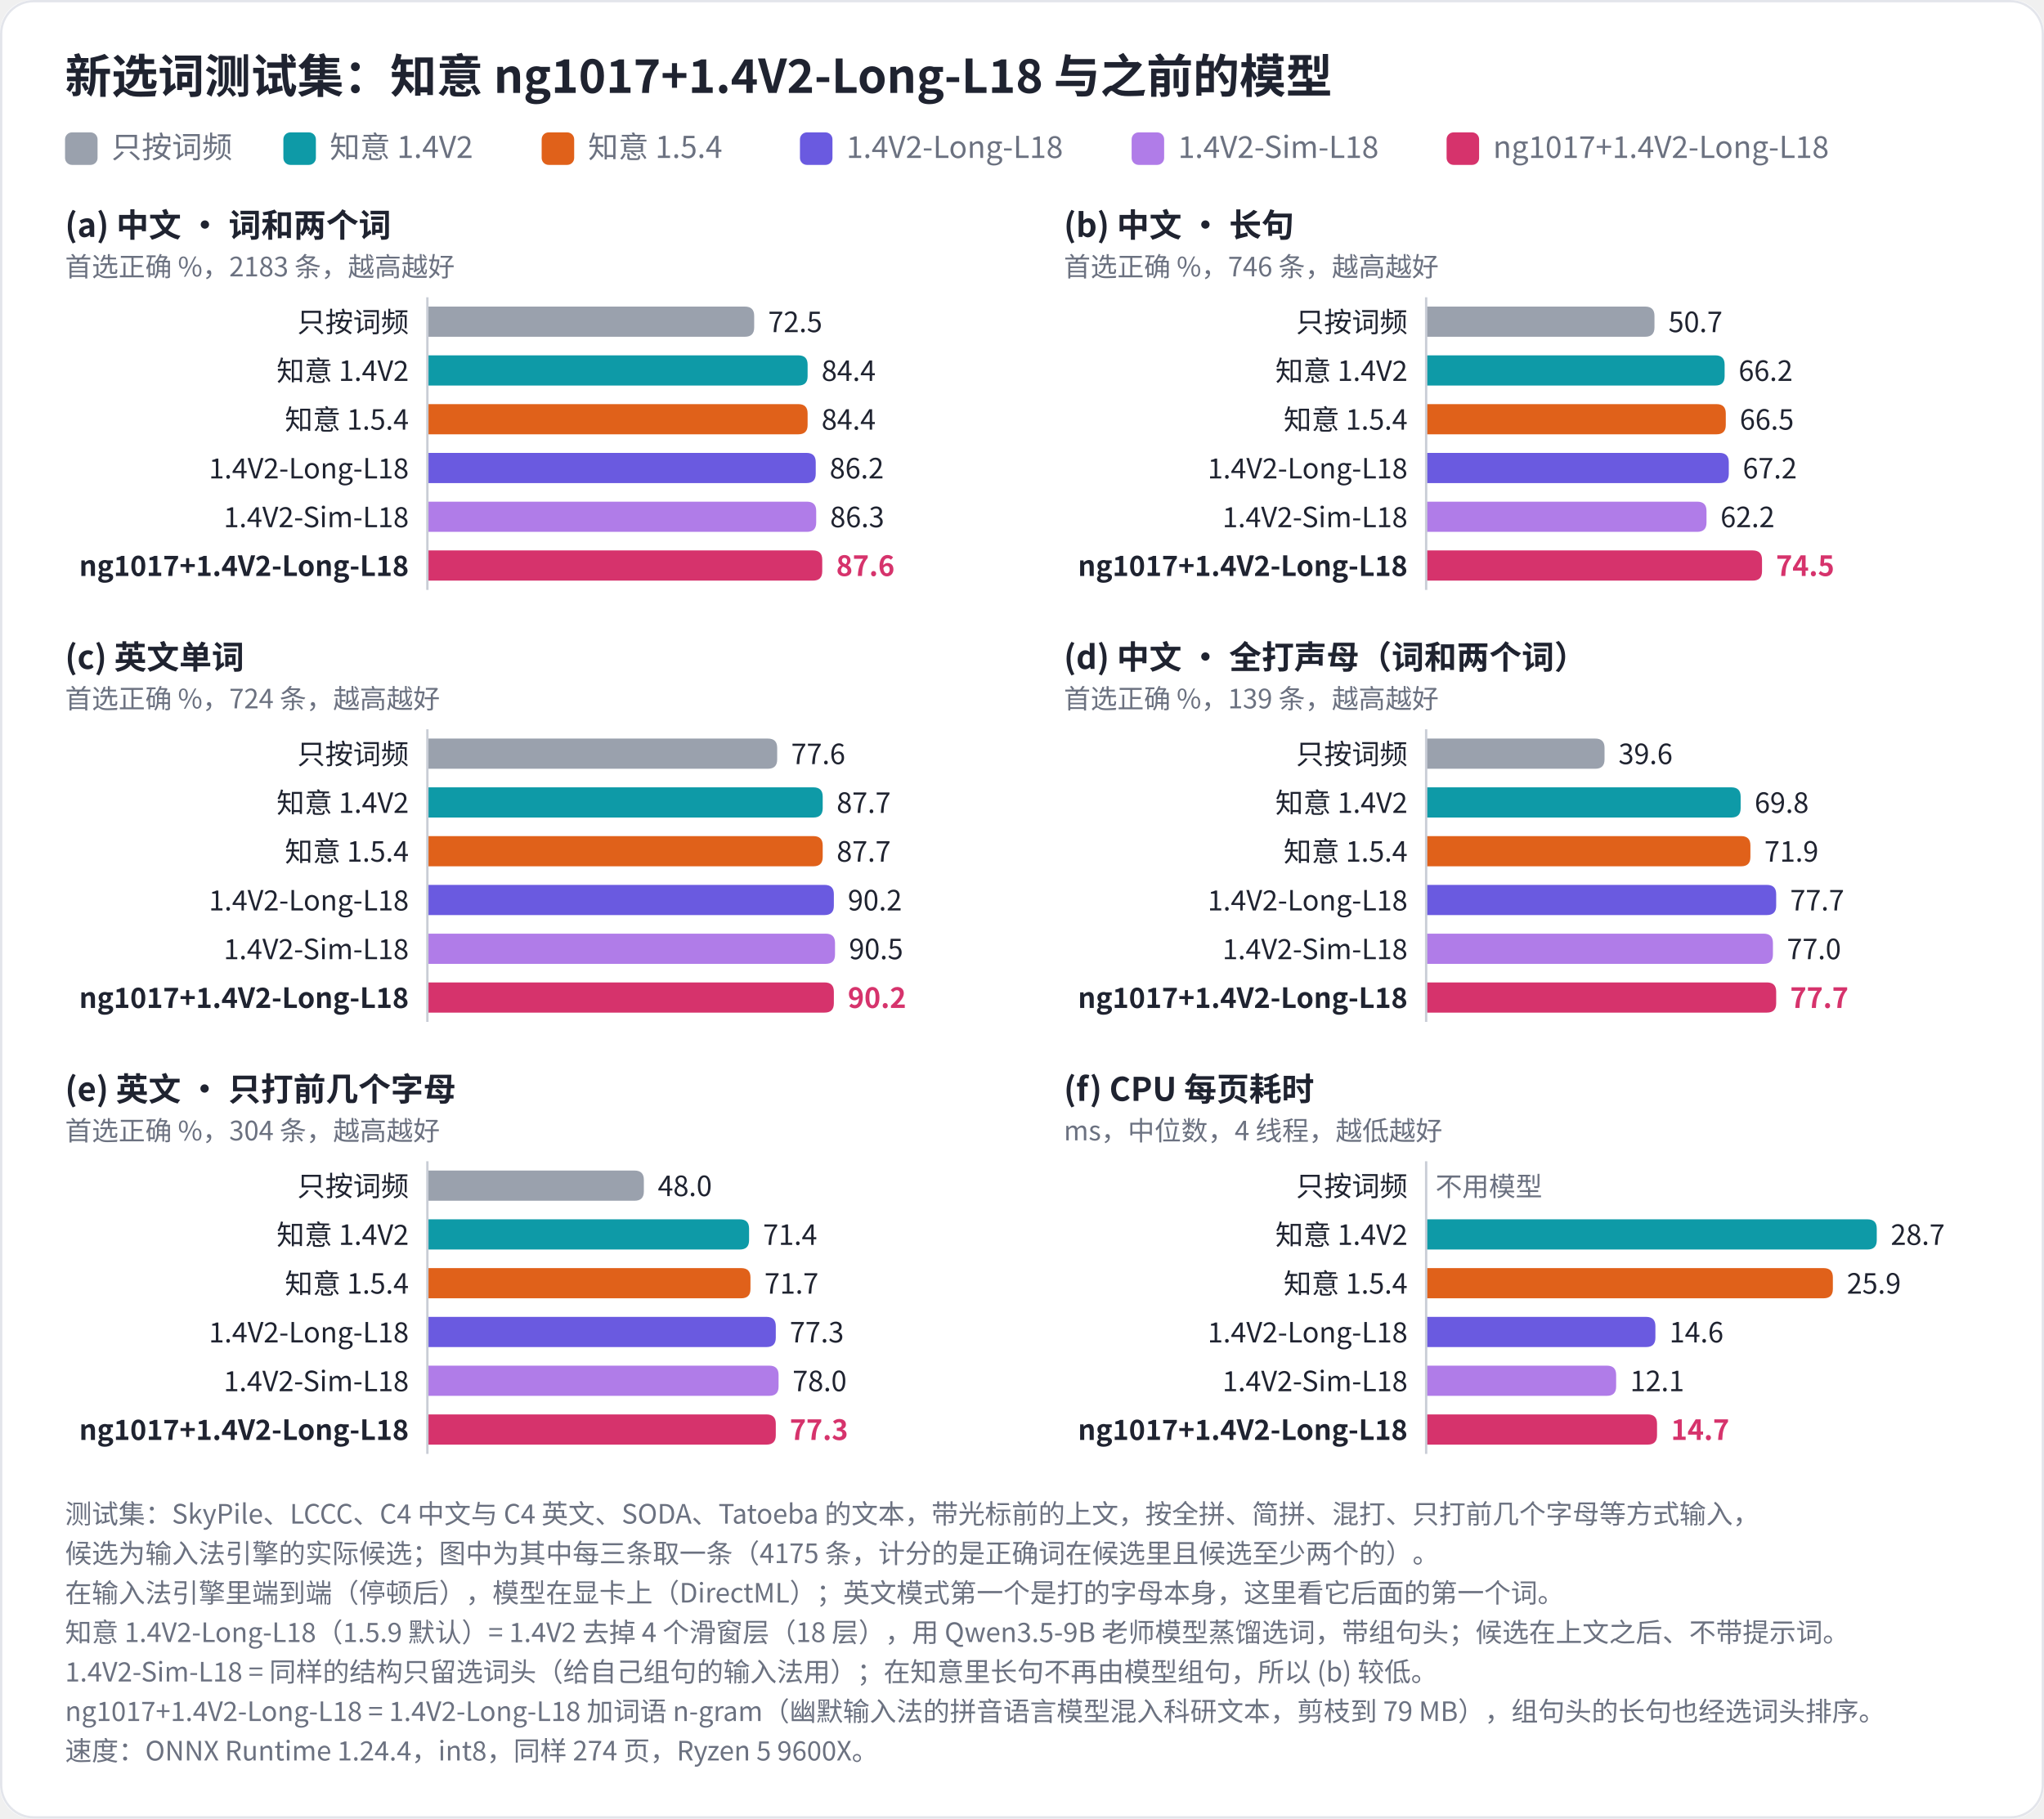
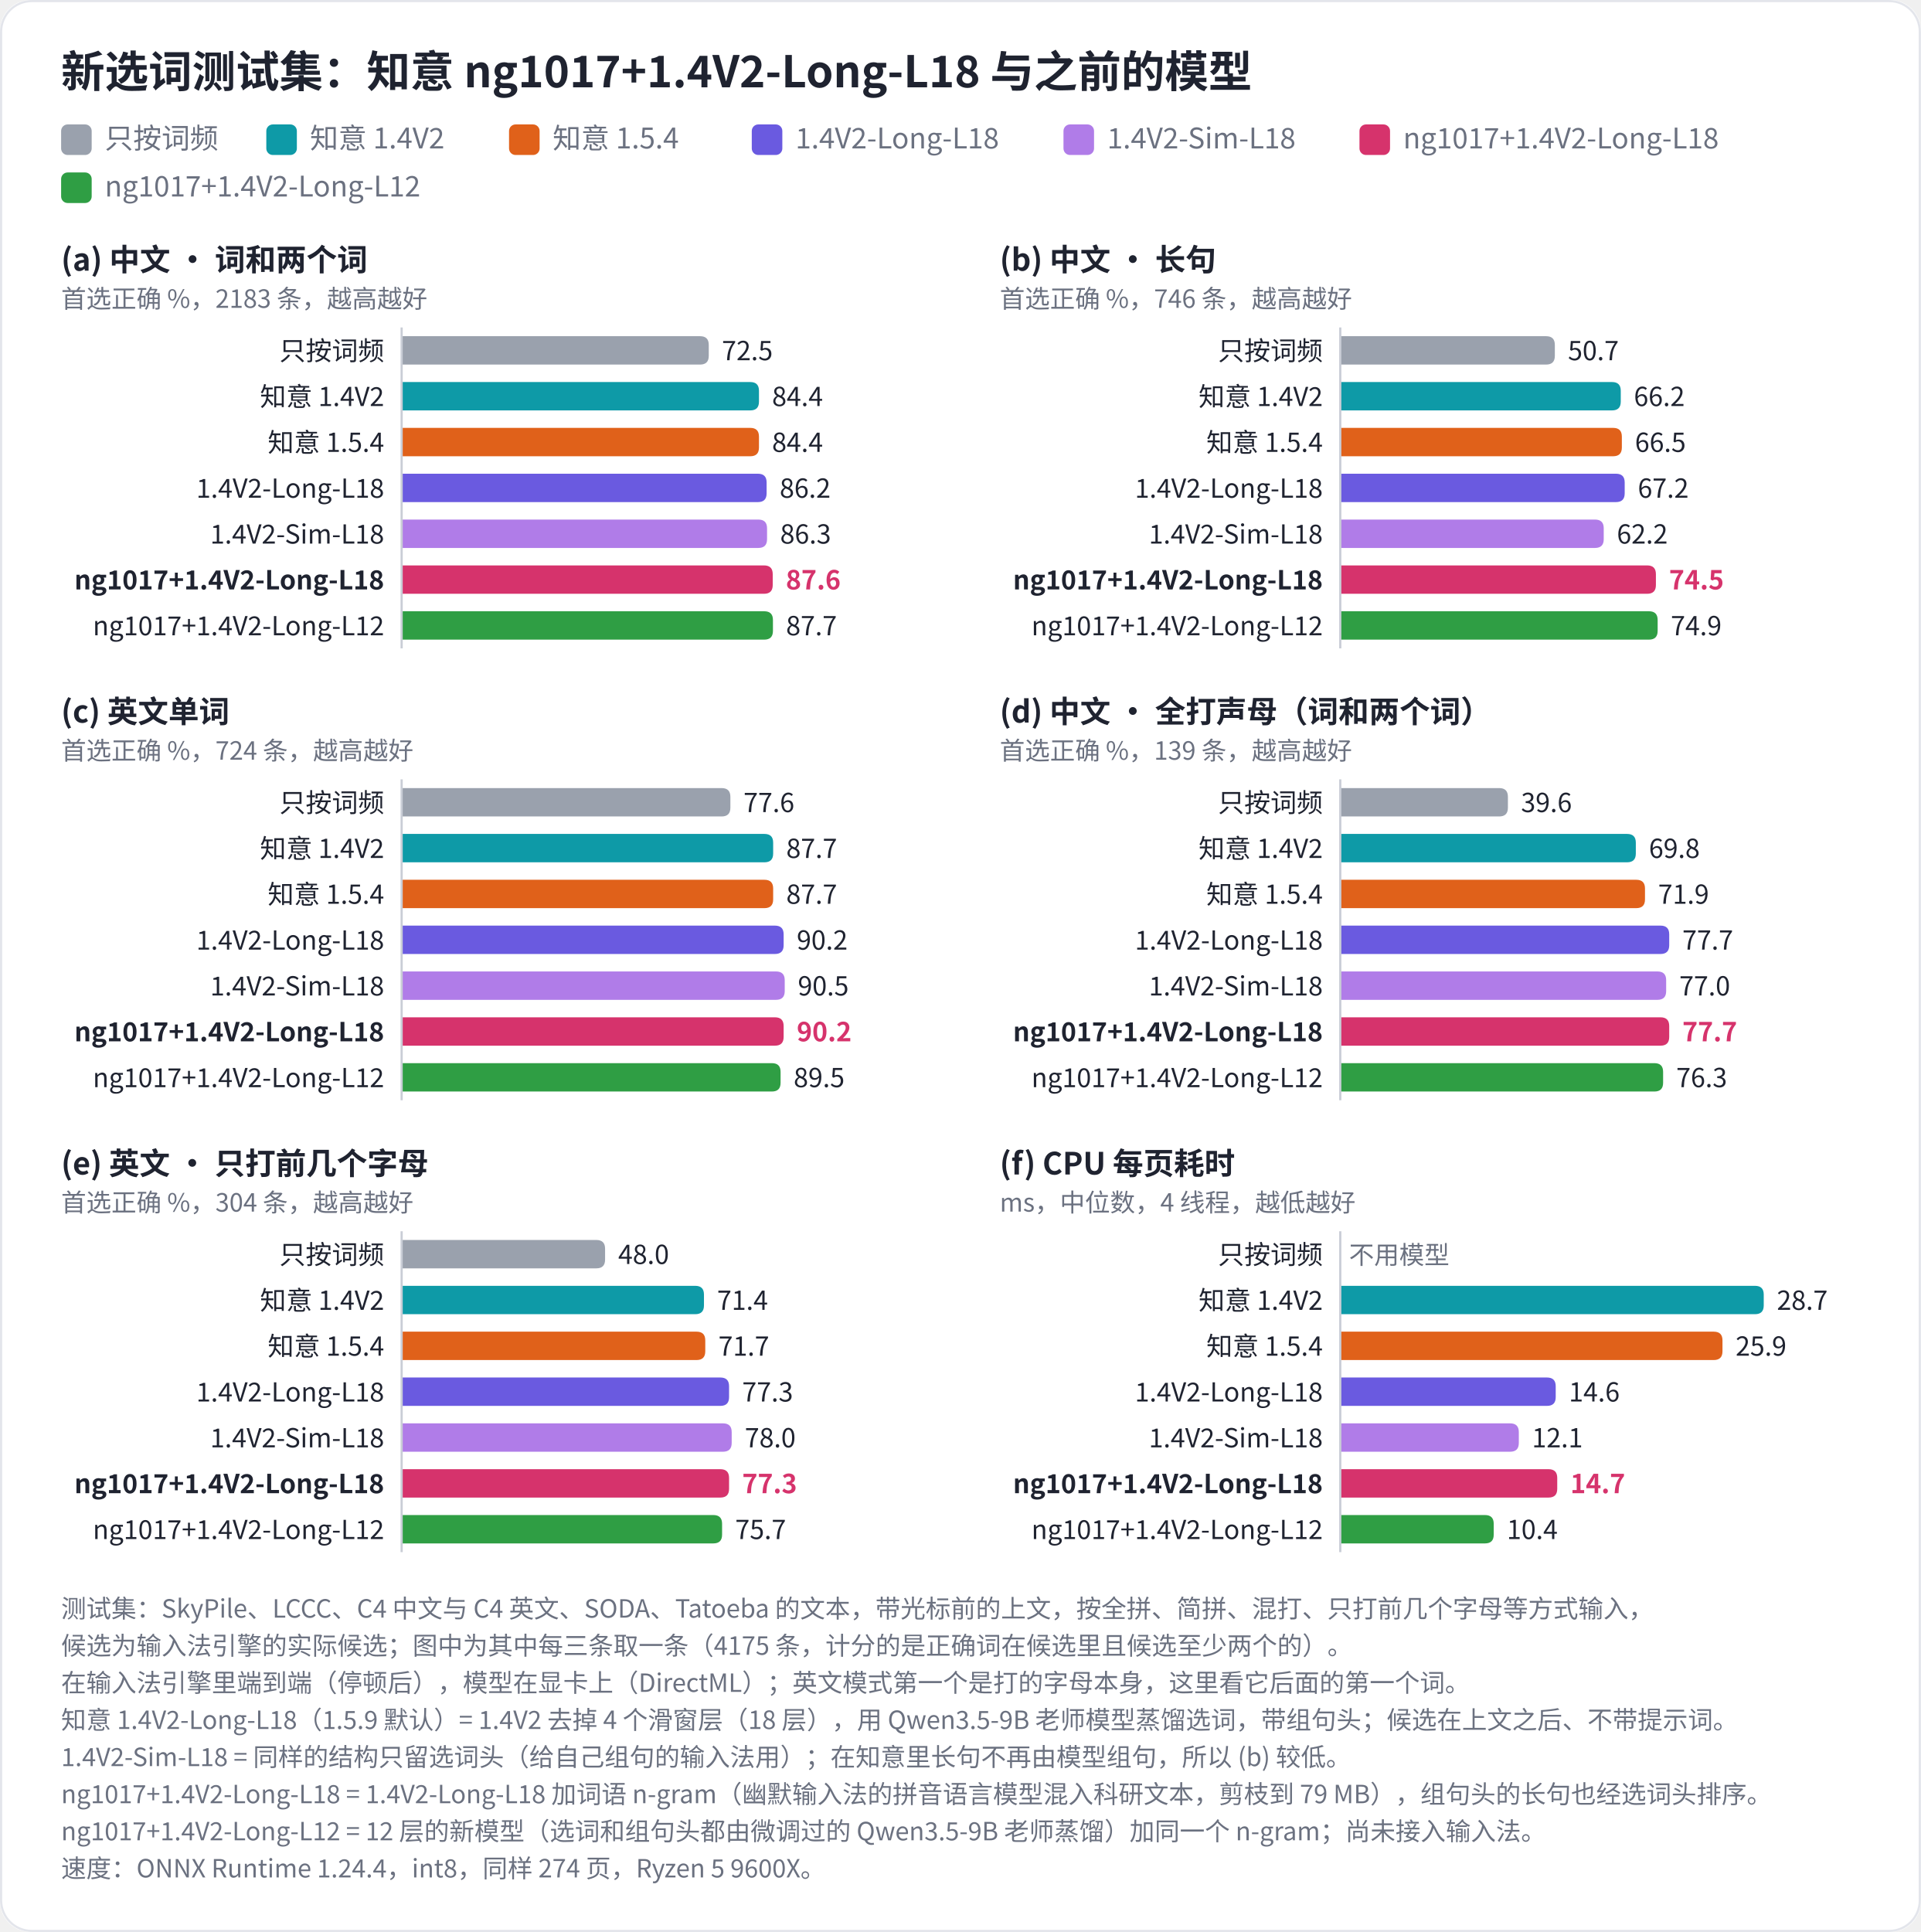
- <svg xmlns="http://www.w3.org/2000/svg" width="880" height="783" viewBox="0 0 880 783" font-family="'Microsoft YaHei','PingFang SC','Noto Sans CJK SC','Segoe UI',sans-serif">
-   <rect width="880" height="783" rx="14" fill="#FFFFFF" />
-   <rect x="0.5" y="0.5" width="879" height="782" rx="14" fill="none" stroke="#E3E5EB" />
+ <svg xmlns="http://www.w3.org/2000/svg" width="880" height="885" viewBox="0 0 880 885" font-family="'Microsoft YaHei','PingFang SC','Noto Sans CJK SC','Segoe UI',sans-serif">
+   <rect width="880" height="885" rx="14" fill="#FFFFFF" />
+   <rect x="0.5" y="0.5" width="879" height="884" rx="14" fill="none" stroke="#E3E5EB" />
  <text x="28" y="40" font-size="20" font-weight="700" fill="#1F2330">新选词测试集：知意 ng1017+1.4V2-Long-L18 与之前的模型</text>
  <rect x="28" y="57" width="14" height="14" rx="3" fill="#9AA1AD" />
  <text x="48" y="68" font-size="13" fill="#6B7180">只按词频</text>
  <rect x="122" y="57" width="14" height="14" rx="3" fill="#0E9AA7" />
  <text x="142" y="68" font-size="13" fill="#6B7180">知意 1.4V2</text>
  <rect x="233.2" y="57" width="14" height="14" rx="3" fill="#E0611A" />
  <text x="253.2" y="68" font-size="13" fill="#6B7180">知意 1.5.4</text>
  <rect x="344.4" y="57" width="14" height="14" rx="3" fill="#6A5AE0" />
  <text x="364.4" y="68" font-size="13" fill="#6B7180">1.4V2-Long-L18</text>
  <rect x="487.2" y="57" width="14" height="14" rx="3" fill="#B07CE8" />
  <text x="507.2" y="68" font-size="13" fill="#6B7180">1.4V2-Sim-L18</text>
  <rect x="622.8" y="57" width="14" height="14" rx="3" fill="#D6336C" />
  <text x="642.8" y="68" font-size="13" fill="#6B7180">ng1017+1.4V2-Long-L18</text>
-   <text x="28" y="102" font-size="14" font-weight="700" fill="#1F2330">(a) 中文 · 词和两个词</text>
-   <text x="28" y="119" font-size="11.5" fill="#6B7180">首选正确 %，2183 条，越高越好</text>
-   <text x="176" y="143" font-size="12" text-anchor="end" font-weight="400" fill="#1F2330">只按词频</text>
-   <path d="M184,132 H320.7 Q324.7,132 324.7,136.0 V141.0 Q324.7,145 320.7,145 H184 Z" fill="#9AA1AD" />
-   <text x="330.7" y="143" font-size="12" font-weight="400" fill="#1F2330">72.5</text>
-   <text x="176" y="164" font-size="12" text-anchor="end" font-weight="400" fill="#1F2330">知意 1.4V2</text>
-   <path d="M184,153 H343.7 Q347.7,153 347.7,157.0 V162.0 Q347.7,166 343.7,166 H184 Z" fill="#0E9AA7" />
-   <text x="353.7" y="164" font-size="12" font-weight="400" fill="#1F2330">84.4</text>
-   <text x="176" y="185" font-size="12" text-anchor="end" font-weight="400" fill="#1F2330">知意 1.5.4</text>
-   <path d="M184,174 H343.7 Q347.7,174 347.7,178.0 V183.0 Q347.7,187 343.7,187 H184 Z" fill="#E0611A" />
-   <text x="353.7" y="185" font-size="12" font-weight="400" fill="#1F2330">84.4</text>
-   <text x="176" y="206" font-size="12" text-anchor="end" font-weight="400" fill="#1F2330">1.4V2-Long-L18</text>
-   <path d="M184,195 H347.2 Q351.2,195 351.2,199.0 V204.0 Q351.2,208 347.2,208 H184 Z" fill="#6A5AE0" />
-   <text x="357.2" y="206" font-size="12" font-weight="400" fill="#1F2330">86.2</text>
-   <text x="176" y="227" font-size="12" text-anchor="end" font-weight="400" fill="#1F2330">1.4V2-Sim-L18</text>
-   <path d="M184,216 H347.4 Q351.4,216 351.4,220.0 V225.0 Q351.4,229 347.4,229 H184 Z" fill="#B07CE8" />
-   <text x="357.4" y="227" font-size="12" font-weight="400" fill="#1F2330">86.3</text>
-   <text x="176" y="248" font-size="12" text-anchor="end" font-weight="700" fill="#1F2330">ng1017+1.4V2-Long-L18</text>
-   <path d="M184,237 H350.0 Q354.0,237 354.0,241.0 V246.0 Q354.0,250 350.0,250 H184 Z" fill="#D6336C" />
-   <text x="360.0" y="248" font-size="12" font-weight="700" fill="#D6336C">87.6</text>
-   <line x1="184" y1="128" x2="184" y2="254" stroke="#C9CDD6" />
-   <text x="458" y="102" font-size="14" font-weight="700" fill="#1F2330">(b) 中文 · 长句</text>
-   <text x="458" y="119" font-size="11.5" fill="#6B7180">首选正确 %，746 条，越高越好</text>
-   <text x="606" y="143" font-size="12" text-anchor="end" font-weight="400" fill="#1F2330">只按词频</text>
-   <path d="M614,132 H708.3 Q712.3,132 712.3,136.0 V141.0 Q712.3,145 708.3,145 H614 Z" fill="#9AA1AD" />
-   <text x="718.3" y="143" font-size="12" font-weight="400" fill="#1F2330">50.7</text>
-   <text x="606" y="164" font-size="12" text-anchor="end" font-weight="400" fill="#1F2330">知意 1.4V2</text>
-   <path d="M614,153 H738.5 Q742.5,153 742.5,157.0 V162.0 Q742.5,166 738.5,166 H614 Z" fill="#0E9AA7" />
-   <text x="748.5" y="164" font-size="12" font-weight="400" fill="#1F2330">66.2</text>
-   <text x="606" y="185" font-size="12" text-anchor="end" font-weight="400" fill="#1F2330">知意 1.5.4</text>
-   <path d="M614,174 H739.0 Q743.0,174 743.0,178.0 V183.0 Q743.0,187 739.0,187 H614 Z" fill="#E0611A" />
-   <text x="749.0" y="185" font-size="12" font-weight="400" fill="#1F2330">66.5</text>
-   <text x="606" y="206" font-size="12" text-anchor="end" font-weight="400" fill="#1F2330">1.4V2-Long-L18</text>
-   <path d="M614,195 H740.3 Q744.3,195 744.3,199.0 V204.0 Q744.3,208 740.3,208 H614 Z" fill="#6A5AE0" />
-   <text x="750.3" y="206" font-size="12" font-weight="400" fill="#1F2330">67.2</text>
-   <text x="606" y="227" font-size="12" text-anchor="end" font-weight="400" fill="#1F2330">1.4V2-Sim-L18</text>
-   <path d="M614,216 H730.7 Q734.7,216 734.7,220.0 V225.0 Q734.7,229 730.7,229 H614 Z" fill="#B07CE8" />
-   <text x="740.7" y="227" font-size="12" font-weight="400" fill="#1F2330">62.2</text>
-   <text x="606" y="248" font-size="12" text-anchor="end" font-weight="700" fill="#1F2330">ng1017+1.4V2-Long-L18</text>
-   <path d="M614,237 H754.6 Q758.6,237 758.6,241.0 V246.0 Q758.6,250 754.6,250 H614 Z" fill="#D6336C" />
-   <text x="764.6" y="248" font-size="12" font-weight="700" fill="#D6336C">74.5</text>
-   <line x1="614" y1="128" x2="614" y2="254" stroke="#C9CDD6" />
-   <text x="28" y="288" font-size="14" font-weight="700" fill="#1F2330">(c) 英文单词</text>
-   <text x="28" y="305" font-size="11.5" fill="#6B7180">首选正确 %，724 条，越高越好</text>
-   <text x="176" y="329" font-size="12" text-anchor="end" font-weight="400" fill="#1F2330">只按词频</text>
-   <path d="M184,318 H330.6 Q334.6,318 334.6,322.0 V327.0 Q334.6,331 330.6,331 H184 Z" fill="#9AA1AD" />
-   <text x="340.6" y="329" font-size="12" font-weight="400" fill="#1F2330">77.6</text>
-   <text x="176" y="350" font-size="12" text-anchor="end" font-weight="400" fill="#1F2330">知意 1.4V2</text>
-   <path d="M184,339 H350.2 Q354.2,339 354.2,343.0 V348.0 Q354.2,352 350.2,352 H184 Z" fill="#0E9AA7" />
-   <text x="360.2" y="350" font-size="12" font-weight="400" fill="#1F2330">87.7</text>
-   <text x="176" y="371" font-size="12" text-anchor="end" font-weight="400" fill="#1F2330">知意 1.5.4</text>
-   <path d="M184,360 H350.2 Q354.2,360 354.2,364.0 V369.0 Q354.2,373 350.2,373 H184 Z" fill="#E0611A" />
-   <text x="360.2" y="371" font-size="12" font-weight="400" fill="#1F2330">87.7</text>
-   <text x="176" y="392" font-size="12" text-anchor="end" font-weight="400" fill="#1F2330">1.4V2-Long-L18</text>
-   <path d="M184,381 H355.0 Q359.0,381 359.0,385.0 V390.0 Q359.0,394 355.0,394 H184 Z" fill="#6A5AE0" />
-   <text x="365.0" y="392" font-size="12" font-weight="400" fill="#1F2330">90.2</text>
-   <text x="176" y="413" font-size="12" text-anchor="end" font-weight="400" fill="#1F2330">1.4V2-Sim-L18</text>
-   <path d="M184,402 H355.5 Q359.5,402 359.5,406.0 V411.0 Q359.5,415 355.5,415 H184 Z" fill="#B07CE8" />
-   <text x="365.5" y="413" font-size="12" font-weight="400" fill="#1F2330">90.5</text>
-   <text x="176" y="434" font-size="12" text-anchor="end" font-weight="700" fill="#1F2330">ng1017+1.4V2-Long-L18</text>
-   <path d="M184,423 H355.0 Q359.0,423 359.0,427.0 V432.0 Q359.0,436 355.0,436 H184 Z" fill="#D6336C" />
-   <text x="365.0" y="434" font-size="12" font-weight="700" fill="#D6336C">90.2</text>
-   <line x1="184" y1="314" x2="184" y2="440" stroke="#C9CDD6" />
-   <text x="458" y="288" font-size="14" font-weight="700" fill="#1F2330">(d) 中文 · 全打声母（词和两个词）</text>
-   <text x="458" y="305" font-size="11.5" fill="#6B7180">首选正确 %，139 条，越高越好</text>
-   <text x="606" y="329" font-size="12" text-anchor="end" font-weight="400" fill="#1F2330">只按词频</text>
-   <path d="M614,318 H686.8 Q690.8,318 690.8,322.0 V327.0 Q690.8,331 686.8,331 H614 Z" fill="#9AA1AD" />
-   <text x="696.8" y="329" font-size="12" font-weight="400" fill="#1F2330">39.6</text>
-   <text x="606" y="350" font-size="12" text-anchor="end" font-weight="400" fill="#1F2330">知意 1.4V2</text>
-   <path d="M614,339 H745.4 Q749.4,339 749.4,343.0 V348.0 Q749.4,352 745.4,352 H614 Z" fill="#0E9AA7" />
-   <text x="755.4" y="350" font-size="12" font-weight="400" fill="#1F2330">69.8</text>
-   <text x="606" y="371" font-size="12" text-anchor="end" font-weight="400" fill="#1F2330">知意 1.5.4</text>
-   <path d="M614,360 H749.6 Q753.6,360 753.6,364.0 V369.0 Q753.6,373 749.6,373 H614 Z" fill="#E0611A" />
-   <text x="759.6" y="371" font-size="12" font-weight="400" fill="#1F2330">71.9</text>
-   <text x="606" y="392" font-size="12" text-anchor="end" font-weight="400" fill="#1F2330">1.4V2-Long-L18</text>
-   <path d="M614,381 H760.7 Q764.7,381 764.7,385.0 V390.0 Q764.7,394 760.7,394 H614 Z" fill="#6A5AE0" />
-   <text x="770.7" y="392" font-size="12" font-weight="400" fill="#1F2330">77.7</text>
-   <text x="606" y="413" font-size="12" text-anchor="end" font-weight="400" fill="#1F2330">1.4V2-Sim-L18</text>
-   <path d="M614,402 H759.3 Q763.3,402 763.3,406.0 V411.0 Q763.3,415 759.3,415 H614 Z" fill="#B07CE8" />
-   <text x="769.3" y="413" font-size="12" font-weight="400" fill="#1F2330">77.0</text>
-   <text x="606" y="434" font-size="12" text-anchor="end" font-weight="700" fill="#1F2330">ng1017+1.4V2-Long-L18</text>
-   <path d="M614,423 H760.7 Q764.7,423 764.7,427.0 V432.0 Q764.7,436 760.7,436 H614 Z" fill="#D6336C" />
-   <text x="770.7" y="434" font-size="12" font-weight="700" fill="#D6336C">77.7</text>
-   <line x1="614" y1="314" x2="614" y2="440" stroke="#C9CDD6" />
-   <text x="28" y="474" font-size="14" font-weight="700" fill="#1F2330">(e) 英文 · 只打前几个字母</text>
-   <text x="28" y="491" font-size="11.5" fill="#6B7180">首选正确 %，304 条，越高越好</text>
-   <text x="176" y="515" font-size="12" text-anchor="end" font-weight="400" fill="#1F2330">只按词频</text>
-   <path d="M184,504 H273.2 Q277.2,504 277.2,508.0 V513.0 Q277.2,517 273.2,517 H184 Z" fill="#9AA1AD" />
-   <text x="283.2" y="515" font-size="12" font-weight="400" fill="#1F2330">48.0</text>
-   <text x="176" y="536" font-size="12" text-anchor="end" font-weight="400" fill="#1F2330">知意 1.4V2</text>
-   <path d="M184,525 H318.5 Q322.5,525 322.5,529.0 V534.0 Q322.5,538 318.5,538 H184 Z" fill="#0E9AA7" />
-   <text x="328.5" y="536" font-size="12" font-weight="400" fill="#1F2330">71.4</text>
-   <text x="176" y="557" font-size="12" text-anchor="end" font-weight="400" fill="#1F2330">知意 1.5.4</text>
-   <path d="M184,546 H319.1 Q323.1,546 323.1,550.0 V555.0 Q323.1,559 319.1,559 H184 Z" fill="#E0611A" />
-   <text x="329.1" y="557" font-size="12" font-weight="400" fill="#1F2330">71.7</text>
-   <text x="176" y="578" font-size="12" text-anchor="end" font-weight="400" fill="#1F2330">1.4V2-Long-L18</text>
-   <path d="M184,567 H330.0 Q334.0,567 334.0,571.0 V576.0 Q334.0,580 330.0,580 H184 Z" fill="#6A5AE0" />
-   <text x="340.0" y="578" font-size="12" font-weight="400" fill="#1F2330">77.3</text>
-   <text x="176" y="599" font-size="12" text-anchor="end" font-weight="400" fill="#1F2330">1.4V2-Sim-L18</text>
-   <path d="M184,588 H331.2 Q335.2,588 335.2,592.0 V597.0 Q335.2,601 331.2,601 H184 Z" fill="#B07CE8" />
-   <text x="341.2" y="599" font-size="12" font-weight="400" fill="#1F2330">78.0</text>
-   <text x="176" y="620" font-size="12" text-anchor="end" font-weight="700" fill="#1F2330">ng1017+1.4V2-Long-L18</text>
-   <path d="M184,609 H330.0 Q334.0,609 334.0,613.0 V618.0 Q334.0,622 330.0,622 H184 Z" fill="#D6336C" />
-   <text x="340.0" y="620" font-size="12" font-weight="700" fill="#D6336C">77.3</text>
-   <line x1="184" y1="500" x2="184" y2="626" stroke="#C9CDD6" />
-   <text x="458" y="474" font-size="14" font-weight="700" fill="#1F2330">(f) CPU 每页耗时</text>
-   <text x="458" y="491" font-size="11.5" fill="#6B7180">ms，中位数，4 线程，越低越好</text>
-   <text x="606" y="515" font-size="12" text-anchor="end" font-weight="400" fill="#1F2330">只按词频</text>
-   <text x="618" y="515" font-size="11.5" fill="#6B7180">不用模型</text>
-   <text x="606" y="536" font-size="12" text-anchor="end" font-weight="400" fill="#1F2330">知意 1.4V2</text>
-   <path d="M614,525 H804.0 Q808.0,525 808.0,529.0 V534.0 Q808.0,538 804.0,538 H614 Z" fill="#0E9AA7" />
-   <text x="814.0" y="536" font-size="12" font-weight="400" fill="#1F2330">28.7</text>
-   <text x="606" y="557" font-size="12" text-anchor="end" font-weight="400" fill="#1F2330">知意 1.5.4</text>
-   <path d="M614,546 H785.1 Q789.1,546 789.1,550.0 V555.0 Q789.1,559 785.1,559 H614 Z" fill="#E0611A" />
-   <text x="795.1" y="557" font-size="12" font-weight="400" fill="#1F2330">25.9</text>
-   <text x="606" y="578" font-size="12" text-anchor="end" font-weight="400" fill="#1F2330">1.4V2-Long-L18</text>
-   <path d="M614,567 H708.7 Q712.7,567 712.7,571.0 V576.0 Q712.7,580 708.7,580 H614 Z" fill="#6A5AE0" />
-   <text x="718.7" y="578" font-size="12" font-weight="400" fill="#1F2330">14.6</text>
-   <text x="606" y="599" font-size="12" text-anchor="end" font-weight="400" fill="#1F2330">1.4V2-Sim-L18</text>
-   <path d="M614,588 H691.8 Q695.8,588 695.8,592.0 V597.0 Q695.8,601 691.8,601 H614 Z" fill="#B07CE8" />
-   <text x="701.8" y="599" font-size="12" font-weight="400" fill="#1F2330">12.1</text>
-   <text x="606" y="620" font-size="12" text-anchor="end" font-weight="700" fill="#1F2330">ng1017+1.4V2-Long-L18</text>
-   <path d="M614,609 H709.4 Q713.4,609 713.4,613.0 V618.0 Q713.4,622 709.4,622 H614 Z" fill="#D6336C" />
-   <text x="719.4" y="620" font-size="12" font-weight="700" fill="#D6336C">14.7</text>
-   <line x1="614" y1="500" x2="614" y2="626" stroke="#C9CDD6" />
-   <text x="28" y="656" font-size="11.5" fill="#6B7180">测试集：SkyPile、LCCC、C4 中文与 C4 英文、SODA、Tatoeba 的文本，带光标前的上文，按全拼、简拼、混打、只打前几个字母等方式输入，</text>
-   <text x="28" y="673" font-size="11.5" fill="#6B7180">候选为输入法引擎的实际候选；图中为其中每三条取一条（4175 条，计分的是正确词在候选里且候选至少两个的）。</text>
-   <text x="28" y="690" font-size="11.5" fill="#6B7180">在输入法引擎里端到端（停顿后），模型在显卡上（DirectML）；英文模式第一个是打的字母本身，这里看它后面的第一个词。</text>
-   <text x="28" y="707" font-size="11.5" fill="#6B7180">知意 1.4V2-Long-L18（1.5.9 默认）= 1.4V2 去掉 4 个滑窗层（18 层），用 Qwen3.5-9B 老师模型蒸馏选词，带组句头；候选在上文之后、不带提示词。</text>
-   <text x="28" y="724" font-size="11.5" fill="#6B7180">1.4V2-Sim-L18 = 同样的结构只留选词头（给自己组句的输入法用）；在知意里长句不再由模型组句，所以 (b) 较低。</text>
-   <text x="28" y="741" font-size="11.5" fill="#6B7180">ng1017+1.4V2-Long-L18 = 1.4V2-Long-L18 加词语 n-gram（幽默输入法的拼音语言模型混入科研文本，剪枝到 79 MB），组句头的长句也经选词头排序。</text>
-   <text x="28" y="758" font-size="11.5" fill="#6B7180">速度：ONNX Runtime 1.24.4，int8，同样 274 页，Ryzen 5 9600X。</text>
+   <rect x="28" y="79" width="14" height="14" rx="3" fill="#2F9E44" />
+   <text x="48" y="90" font-size="13" fill="#6B7180">ng1017+1.4V2-Long-L12</text>
+   <text x="28" y="124" font-size="14" font-weight="700" fill="#1F2330">(a) 中文 · 词和两个词</text>
+   <text x="28" y="141" font-size="11.5" fill="#6B7180">首选正确 %，2183 条，越高越好</text>
+   <text x="176" y="165" font-size="12" text-anchor="end" font-weight="400" fill="#1F2330">只按词频</text>
+   <path d="M184,154 H320.7 Q324.7,154 324.7,158.0 V163.0 Q324.7,167 320.7,167 H184 Z" fill="#9AA1AD" />
+   <text x="330.7" y="165" font-size="12" font-weight="400" fill="#1F2330">72.5</text>
+   <text x="176" y="186" font-size="12" text-anchor="end" font-weight="400" fill="#1F2330">知意 1.4V2</text>
+   <path d="M184,175 H343.7 Q347.7,175 347.7,179.0 V184.0 Q347.7,188 343.7,188 H184 Z" fill="#0E9AA7" />
+   <text x="353.7" y="186" font-size="12" font-weight="400" fill="#1F2330">84.4</text>
+   <text x="176" y="207" font-size="12" text-anchor="end" font-weight="400" fill="#1F2330">知意 1.5.4</text>
+   <path d="M184,196 H343.7 Q347.7,196 347.7,200.0 V205.0 Q347.7,209 343.7,209 H184 Z" fill="#E0611A" />
+   <text x="353.7" y="207" font-size="12" font-weight="400" fill="#1F2330">84.4</text>
+   <text x="176" y="228" font-size="12" text-anchor="end" font-weight="400" fill="#1F2330">1.4V2-Long-L18</text>
+   <path d="M184,217 H347.2 Q351.2,217 351.2,221.0 V226.0 Q351.2,230 347.2,230 H184 Z" fill="#6A5AE0" />
+   <text x="357.2" y="228" font-size="12" font-weight="400" fill="#1F2330">86.2</text>
+   <text x="176" y="249" font-size="12" text-anchor="end" font-weight="400" fill="#1F2330">1.4V2-Sim-L18</text>
+   <path d="M184,238 H347.4 Q351.4,238 351.4,242.0 V247.0 Q351.4,251 347.4,251 H184 Z" fill="#B07CE8" />
+   <text x="357.4" y="249" font-size="12" font-weight="400" fill="#1F2330">86.3</text>
+   <text x="176" y="270" font-size="12" text-anchor="end" font-weight="700" fill="#1F2330">ng1017+1.4V2-Long-L18</text>
+   <path d="M184,259 H350.0 Q354.0,259 354.0,263.0 V268.0 Q354.0,272 350.0,272 H184 Z" fill="#D6336C" />
+   <text x="360.0" y="270" font-size="12" font-weight="700" fill="#D6336C">87.6</text>
+   <text x="176" y="291" font-size="12" text-anchor="end" font-weight="400" fill="#1F2330">ng1017+1.4V2-Long-L12</text>
+   <path d="M184,280 H350.1 Q354.1,280 354.1,284.0 V289.0 Q354.1,293 350.1,293 H184 Z" fill="#2F9E44" />
+   <text x="360.1" y="291" font-size="12" font-weight="400" fill="#1F2330">87.7</text>
+   <line x1="184" y1="150" x2="184" y2="297" stroke="#C9CDD6" />
+   <text x="458" y="124" font-size="14" font-weight="700" fill="#1F2330">(b) 中文 · 长句</text>
+   <text x="458" y="141" font-size="11.5" fill="#6B7180">首选正确 %，746 条，越高越好</text>
+   <text x="606" y="165" font-size="12" text-anchor="end" font-weight="400" fill="#1F2330">只按词频</text>
+   <path d="M614,154 H708.3 Q712.3,154 712.3,158.0 V163.0 Q712.3,167 708.3,167 H614 Z" fill="#9AA1AD" />
+   <text x="718.3" y="165" font-size="12" font-weight="400" fill="#1F2330">50.7</text>
+   <text x="606" y="186" font-size="12" text-anchor="end" font-weight="400" fill="#1F2330">知意 1.4V2</text>
+   <path d="M614,175 H738.5 Q742.5,175 742.5,179.0 V184.0 Q742.5,188 738.5,188 H614 Z" fill="#0E9AA7" />
+   <text x="748.5" y="186" font-size="12" font-weight="400" fill="#1F2330">66.2</text>
+   <text x="606" y="207" font-size="12" text-anchor="end" font-weight="400" fill="#1F2330">知意 1.5.4</text>
+   <path d="M614,196 H739.0 Q743.0,196 743.0,200.0 V205.0 Q743.0,209 739.0,209 H614 Z" fill="#E0611A" />
+   <text x="749.0" y="207" font-size="12" font-weight="400" fill="#1F2330">66.5</text>
+   <text x="606" y="228" font-size="12" text-anchor="end" font-weight="400" fill="#1F2330">1.4V2-Long-L18</text>
+   <path d="M614,217 H740.3 Q744.3,217 744.3,221.0 V226.0 Q744.3,230 740.3,230 H614 Z" fill="#6A5AE0" />
+   <text x="750.3" y="228" font-size="12" font-weight="400" fill="#1F2330">67.2</text>
+   <text x="606" y="249" font-size="12" text-anchor="end" font-weight="400" fill="#1F2330">1.4V2-Sim-L18</text>
+   <path d="M614,238 H730.7 Q734.7,238 734.7,242.0 V247.0 Q734.7,251 730.7,251 H614 Z" fill="#B07CE8" />
+   <text x="740.7" y="249" font-size="12" font-weight="400" fill="#1F2330">62.2</text>
+   <text x="606" y="270" font-size="12" text-anchor="end" font-weight="700" fill="#1F2330">ng1017+1.4V2-Long-L18</text>
+   <path d="M614,259 H754.6 Q758.6,259 758.6,263.0 V268.0 Q758.6,272 754.6,272 H614 Z" fill="#D6336C" />
+   <text x="764.6" y="270" font-size="12" font-weight="700" fill="#D6336C">74.5</text>
+   <text x="606" y="291" font-size="12" text-anchor="end" font-weight="400" fill="#1F2330">ng1017+1.4V2-Long-L12</text>
+   <path d="M614,280 H755.4 Q759.4,280 759.4,284.0 V289.0 Q759.4,293 755.4,293 H614 Z" fill="#2F9E44" />
+   <text x="765.4" y="291" font-size="12" font-weight="400" fill="#1F2330">74.9</text>
+   <line x1="614" y1="150" x2="614" y2="297" stroke="#C9CDD6" />
+   <text x="28" y="331" font-size="14" font-weight="700" fill="#1F2330">(c) 英文单词</text>
+   <text x="28" y="348" font-size="11.5" fill="#6B7180">首选正确 %，724 条，越高越好</text>
+   <text x="176" y="372" font-size="12" text-anchor="end" font-weight="400" fill="#1F2330">只按词频</text>
+   <path d="M184,361 H330.6 Q334.6,361 334.6,365.0 V370.0 Q334.6,374 330.6,374 H184 Z" fill="#9AA1AD" />
+   <text x="340.6" y="372" font-size="12" font-weight="400" fill="#1F2330">77.6</text>
+   <text x="176" y="393" font-size="12" text-anchor="end" font-weight="400" fill="#1F2330">知意 1.4V2</text>
+   <path d="M184,382 H350.2 Q354.2,382 354.2,386.0 V391.0 Q354.2,395 350.2,395 H184 Z" fill="#0E9AA7" />
+   <text x="360.2" y="393" font-size="12" font-weight="400" fill="#1F2330">87.7</text>
+   <text x="176" y="414" font-size="12" text-anchor="end" font-weight="400" fill="#1F2330">知意 1.5.4</text>
+   <path d="M184,403 H350.2 Q354.2,403 354.2,407.0 V412.0 Q354.2,416 350.2,416 H184 Z" fill="#E0611A" />
+   <text x="360.2" y="414" font-size="12" font-weight="400" fill="#1F2330">87.7</text>
+   <text x="176" y="435" font-size="12" text-anchor="end" font-weight="400" fill="#1F2330">1.4V2-Long-L18</text>
+   <path d="M184,424 H355.0 Q359.0,424 359.0,428.0 V433.0 Q359.0,437 355.0,437 H184 Z" fill="#6A5AE0" />
+   <text x="365.0" y="435" font-size="12" font-weight="400" fill="#1F2330">90.2</text>
+   <text x="176" y="456" font-size="12" text-anchor="end" font-weight="400" fill="#1F2330">1.4V2-Sim-L18</text>
+   <path d="M184,445 H355.5 Q359.5,445 359.5,449.0 V454.0 Q359.5,458 355.5,458 H184 Z" fill="#B07CE8" />
+   <text x="365.5" y="456" font-size="12" font-weight="400" fill="#1F2330">90.5</text>
+   <text x="176" y="477" font-size="12" text-anchor="end" font-weight="700" fill="#1F2330">ng1017+1.4V2-Long-L18</text>
+   <path d="M184,466 H355.0 Q359.0,466 359.0,470.0 V475.0 Q359.0,479 355.0,479 H184 Z" fill="#D6336C" />
+   <text x="365.0" y="477" font-size="12" font-weight="700" fill="#D6336C">90.2</text>
+   <text x="176" y="498" font-size="12" text-anchor="end" font-weight="400" fill="#1F2330">ng1017+1.4V2-Long-L12</text>
+   <path d="M184,487 H353.6 Q357.6,487 357.6,491.0 V496.0 Q357.6,500 353.6,500 H184 Z" fill="#2F9E44" />
+   <text x="363.6" y="498" font-size="12" font-weight="400" fill="#1F2330">89.5</text>
+   <line x1="184" y1="357" x2="184" y2="504" stroke="#C9CDD6" />
+   <text x="458" y="331" font-size="14" font-weight="700" fill="#1F2330">(d) 中文 · 全打声母（词和两个词）</text>
+   <text x="458" y="348" font-size="11.5" fill="#6B7180">首选正确 %，139 条，越高越好</text>
+   <text x="606" y="372" font-size="12" text-anchor="end" font-weight="400" fill="#1F2330">只按词频</text>
+   <path d="M614,361 H686.8 Q690.8,361 690.8,365.0 V370.0 Q690.8,374 686.8,374 H614 Z" fill="#9AA1AD" />
+   <text x="696.8" y="372" font-size="12" font-weight="400" fill="#1F2330">39.6</text>
+   <text x="606" y="393" font-size="12" text-anchor="end" font-weight="400" fill="#1F2330">知意 1.4V2</text>
+   <path d="M614,382 H745.4 Q749.4,382 749.4,386.0 V391.0 Q749.4,395 745.4,395 H614 Z" fill="#0E9AA7" />
+   <text x="755.4" y="393" font-size="12" font-weight="400" fill="#1F2330">69.8</text>
+   <text x="606" y="414" font-size="12" text-anchor="end" font-weight="400" fill="#1F2330">知意 1.5.4</text>
+   <path d="M614,403 H749.6 Q753.6,403 753.6,407.0 V412.0 Q753.6,416 749.6,416 H614 Z" fill="#E0611A" />
+   <text x="759.6" y="414" font-size="12" font-weight="400" fill="#1F2330">71.9</text>
+   <text x="606" y="435" font-size="12" text-anchor="end" font-weight="400" fill="#1F2330">1.4V2-Long-L18</text>
+   <path d="M614,424 H760.7 Q764.7,424 764.7,428.0 V433.0 Q764.7,437 760.7,437 H614 Z" fill="#6A5AE0" />
+   <text x="770.7" y="435" font-size="12" font-weight="400" fill="#1F2330">77.7</text>
+   <text x="606" y="456" font-size="12" text-anchor="end" font-weight="400" fill="#1F2330">1.4V2-Sim-L18</text>
+   <path d="M614,445 H759.3 Q763.3,445 763.3,449.0 V454.0 Q763.3,458 759.3,458 H614 Z" fill="#B07CE8" />
+   <text x="769.3" y="456" font-size="12" font-weight="400" fill="#1F2330">77.0</text>
+   <text x="606" y="477" font-size="12" text-anchor="end" font-weight="700" fill="#1F2330">ng1017+1.4V2-Long-L18</text>
+   <path d="M614,466 H760.7 Q764.7,466 764.7,470.0 V475.0 Q764.7,479 760.7,479 H614 Z" fill="#D6336C" />
+   <text x="770.7" y="477" font-size="12" font-weight="700" fill="#D6336C">77.7</text>
+   <text x="606" y="498" font-size="12" text-anchor="end" font-weight="400" fill="#1F2330">ng1017+1.4V2-Long-L12</text>
+   <path d="M614,487 H757.9 Q761.9,487 761.9,491.0 V496.0 Q761.9,500 757.9,500 H614 Z" fill="#2F9E44" />
+   <text x="767.9" y="498" font-size="12" font-weight="400" fill="#1F2330">76.3</text>
+   <line x1="614" y1="357" x2="614" y2="504" stroke="#C9CDD6" />
+   <text x="28" y="538" font-size="14" font-weight="700" fill="#1F2330">(e) 英文 · 只打前几个字母</text>
+   <text x="28" y="555" font-size="11.5" fill="#6B7180">首选正确 %，304 条，越高越好</text>
+   <text x="176" y="579" font-size="12" text-anchor="end" font-weight="400" fill="#1F2330">只按词频</text>
+   <path d="M184,568 H273.2 Q277.2,568 277.2,572.0 V577.0 Q277.2,581 273.2,581 H184 Z" fill="#9AA1AD" />
+   <text x="283.2" y="579" font-size="12" font-weight="400" fill="#1F2330">48.0</text>
+   <text x="176" y="600" font-size="12" text-anchor="end" font-weight="400" fill="#1F2330">知意 1.4V2</text>
+   <path d="M184,589 H318.5 Q322.5,589 322.5,593.0 V598.0 Q322.5,602 318.5,602 H184 Z" fill="#0E9AA7" />
+   <text x="328.5" y="600" font-size="12" font-weight="400" fill="#1F2330">71.4</text>
+   <text x="176" y="621" font-size="12" text-anchor="end" font-weight="400" fill="#1F2330">知意 1.5.4</text>
+   <path d="M184,610 H319.1 Q323.1,610 323.1,614.0 V619.0 Q323.1,623 319.1,623 H184 Z" fill="#E0611A" />
+   <text x="329.1" y="621" font-size="12" font-weight="400" fill="#1F2330">71.7</text>
+   <text x="176" y="642" font-size="12" text-anchor="end" font-weight="400" fill="#1F2330">1.4V2-Long-L18</text>
+   <path d="M184,631 H330.0 Q334.0,631 334.0,635.0 V640.0 Q334.0,644 330.0,644 H184 Z" fill="#6A5AE0" />
+   <text x="340.0" y="642" font-size="12" font-weight="400" fill="#1F2330">77.3</text>
+   <text x="176" y="663" font-size="12" text-anchor="end" font-weight="400" fill="#1F2330">1.4V2-Sim-L18</text>
+   <path d="M184,652 H331.2 Q335.2,652 335.2,656.0 V661.0 Q335.2,665 331.2,665 H184 Z" fill="#B07CE8" />
+   <text x="341.2" y="663" font-size="12" font-weight="400" fill="#1F2330">78.0</text>
+   <text x="176" y="684" font-size="12" text-anchor="end" font-weight="700" fill="#1F2330">ng1017+1.4V2-Long-L18</text>
+   <path d="M184,673 H330.0 Q334.0,673 334.0,677.0 V682.0 Q334.0,686 330.0,686 H184 Z" fill="#D6336C" />
+   <text x="340.0" y="684" font-size="12" font-weight="700" fill="#D6336C">77.3</text>
+   <text x="176" y="705" font-size="12" text-anchor="end" font-weight="400" fill="#1F2330">ng1017+1.4V2-Long-L12</text>
+   <path d="M184,694 H326.8 Q330.8,694 330.8,698.0 V703.0 Q330.8,707 326.8,707 H184 Z" fill="#2F9E44" />
+   <text x="336.8" y="705" font-size="12" font-weight="400" fill="#1F2330">75.7</text>
+   <line x1="184" y1="564" x2="184" y2="711" stroke="#C9CDD6" />
+   <text x="458" y="538" font-size="14" font-weight="700" fill="#1F2330">(f) CPU 每页耗时</text>
+   <text x="458" y="555" font-size="11.5" fill="#6B7180">ms，中位数，4 线程，越低越好</text>
+   <text x="606" y="579" font-size="12" text-anchor="end" font-weight="400" fill="#1F2330">只按词频</text>
+   <text x="618" y="579" font-size="11.5" fill="#6B7180">不用模型</text>
+   <text x="606" y="600" font-size="12" text-anchor="end" font-weight="400" fill="#1F2330">知意 1.4V2</text>
+   <path d="M614,589 H804.0 Q808.0,589 808.0,593.0 V598.0 Q808.0,602 804.0,602 H614 Z" fill="#0E9AA7" />
+   <text x="814.0" y="600" font-size="12" font-weight="400" fill="#1F2330">28.7</text>
+   <text x="606" y="621" font-size="12" text-anchor="end" font-weight="400" fill="#1F2330">知意 1.5.4</text>
+   <path d="M614,610 H785.1 Q789.1,610 789.1,614.0 V619.0 Q789.1,623 785.1,623 H614 Z" fill="#E0611A" />
+   <text x="795.1" y="621" font-size="12" font-weight="400" fill="#1F2330">25.9</text>
+   <text x="606" y="642" font-size="12" text-anchor="end" font-weight="400" fill="#1F2330">1.4V2-Long-L18</text>
+   <path d="M614,631 H708.7 Q712.7,631 712.7,635.0 V640.0 Q712.7,644 708.7,644 H614 Z" fill="#6A5AE0" />
+   <text x="718.7" y="642" font-size="12" font-weight="400" fill="#1F2330">14.6</text>
+   <text x="606" y="663" font-size="12" text-anchor="end" font-weight="400" fill="#1F2330">1.4V2-Sim-L18</text>
+   <path d="M614,652 H691.8 Q695.8,652 695.8,656.0 V661.0 Q695.8,665 691.8,665 H614 Z" fill="#B07CE8" />
+   <text x="701.8" y="663" font-size="12" font-weight="400" fill="#1F2330">12.1</text>
+   <text x="606" y="684" font-size="12" text-anchor="end" font-weight="700" fill="#1F2330">ng1017+1.4V2-Long-L18</text>
+   <path d="M614,673 H709.4 Q713.4,673 713.4,677.0 V682.0 Q713.4,686 709.4,686 H614 Z" fill="#D6336C" />
+   <text x="719.4" y="684" font-size="12" font-weight="700" fill="#D6336C">14.7</text>
+   <text x="606" y="705" font-size="12" text-anchor="end" font-weight="400" fill="#1F2330">ng1017+1.4V2-Long-L12</text>
+   <path d="M614,694 H680.3 Q684.3,694 684.3,698.0 V703.0 Q684.3,707 680.3,707 H614 Z" fill="#2F9E44" />
+   <text x="690.3" y="705" font-size="12" font-weight="400" fill="#1F2330">10.4</text>
+   <line x1="614" y1="564" x2="614" y2="711" stroke="#C9CDD6" />
+   <text x="28" y="741" font-size="11.5" fill="#6B7180">测试集：SkyPile、LCCC、C4 中文与 C4 英文、SODA、Tatoeba 的文本，带光标前的上文，按全拼、简拼、混打、只打前几个字母等方式输入，</text>
+   <text x="28" y="758" font-size="11.5" fill="#6B7180">候选为输入法引擎的实际候选；图中为其中每三条取一条（4175 条，计分的是正确词在候选里且候选至少两个的）。</text>
+   <text x="28" y="775" font-size="11.5" fill="#6B7180">在输入法引擎里端到端（停顿后），模型在显卡上（DirectML）；英文模式第一个是打的字母本身，这里看它后面的第一个词。</text>
+   <text x="28" y="792" font-size="11.5" fill="#6B7180">知意 1.4V2-Long-L18（1.5.9 默认）= 1.4V2 去掉 4 个滑窗层（18 层），用 Qwen3.5-9B 老师模型蒸馏选词，带组句头；候选在上文之后、不带提示词。</text>
+   <text x="28" y="809" font-size="11.5" fill="#6B7180">1.4V2-Sim-L18 = 同样的结构只留选词头（给自己组句的输入法用）；在知意里长句不再由模型组句，所以 (b) 较低。</text>
+   <text x="28" y="826" font-size="11.5" fill="#6B7180">ng1017+1.4V2-Long-L18 = 1.4V2-Long-L18 加词语 n-gram（幽默输入法的拼音语言模型混入科研文本，剪枝到 79 MB），组句头的长句也经选词头排序。</text>
+   <text x="28" y="843" font-size="11.5" fill="#6B7180">ng1017+1.4V2-Long-L12 = 12 层的新模型（选词和组句头都由微调过的 Qwen3.5-9B 老师蒸馏）加同一个 n-gram；尚未接入输入法。</text>
+   <text x="28" y="860" font-size="11.5" fill="#6B7180">速度：ONNX Runtime 1.24.4，int8，同样 274 页，Ryzen 5 9600X。</text>
</svg>
